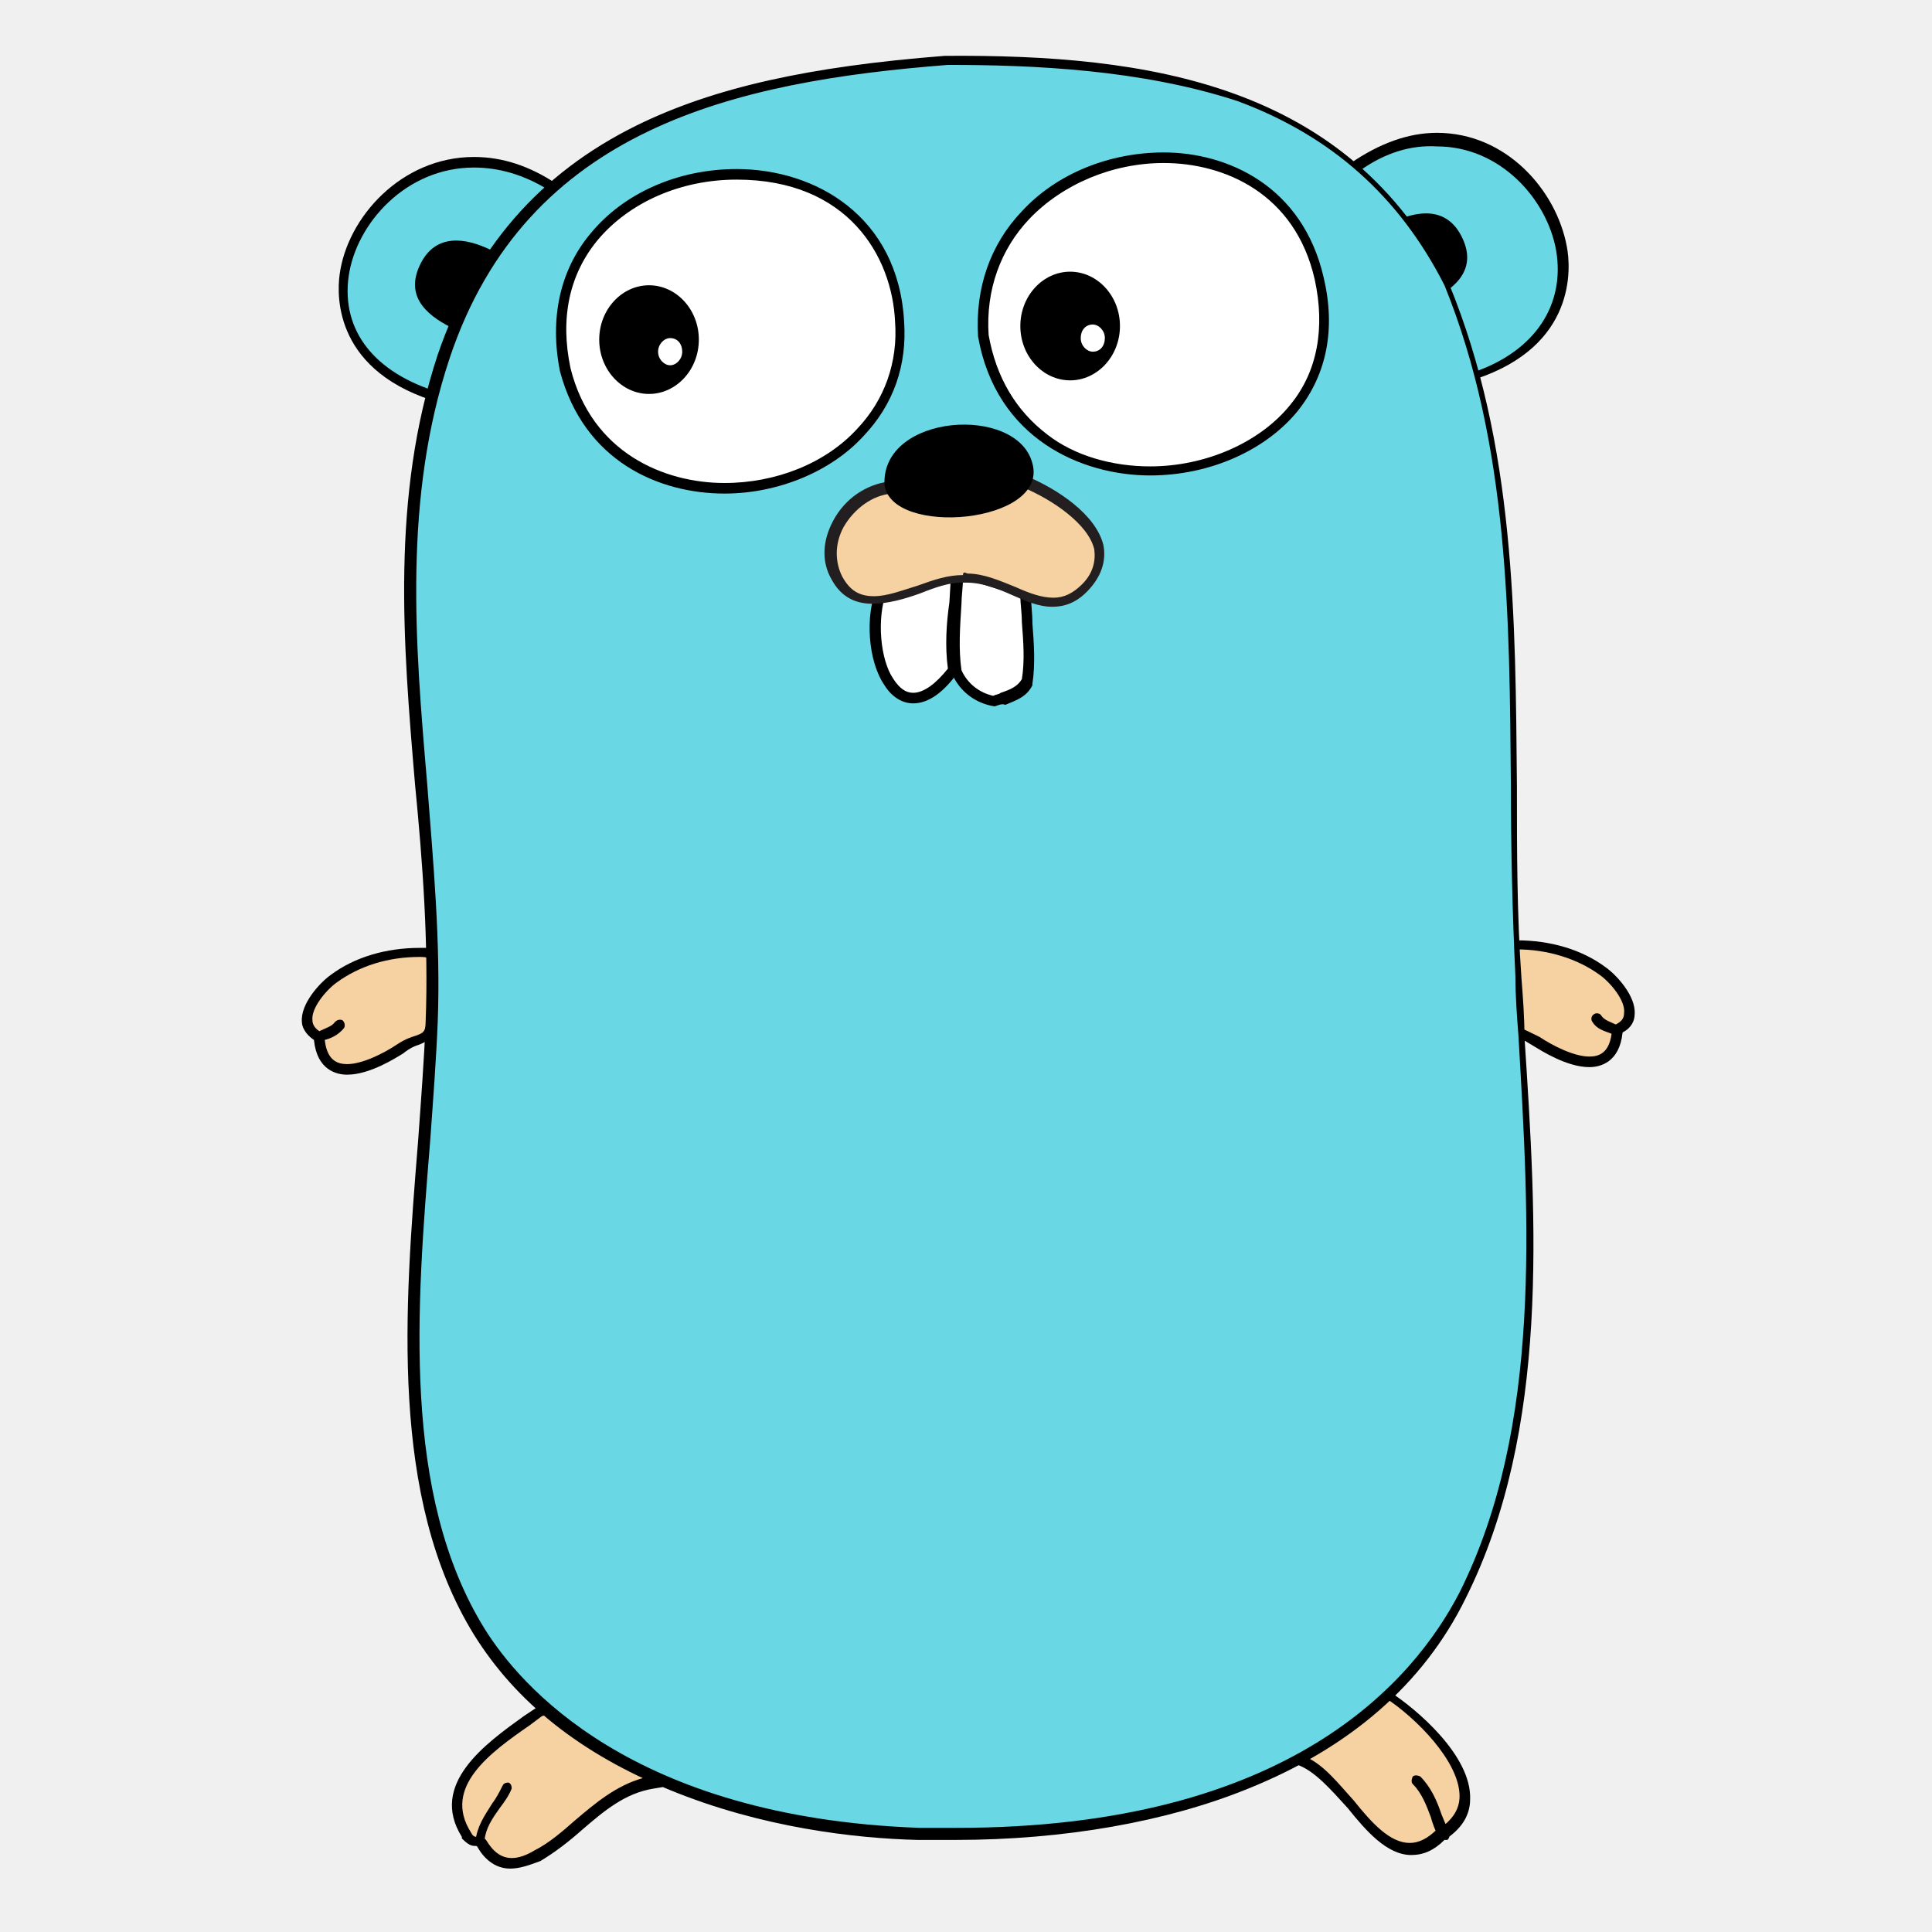
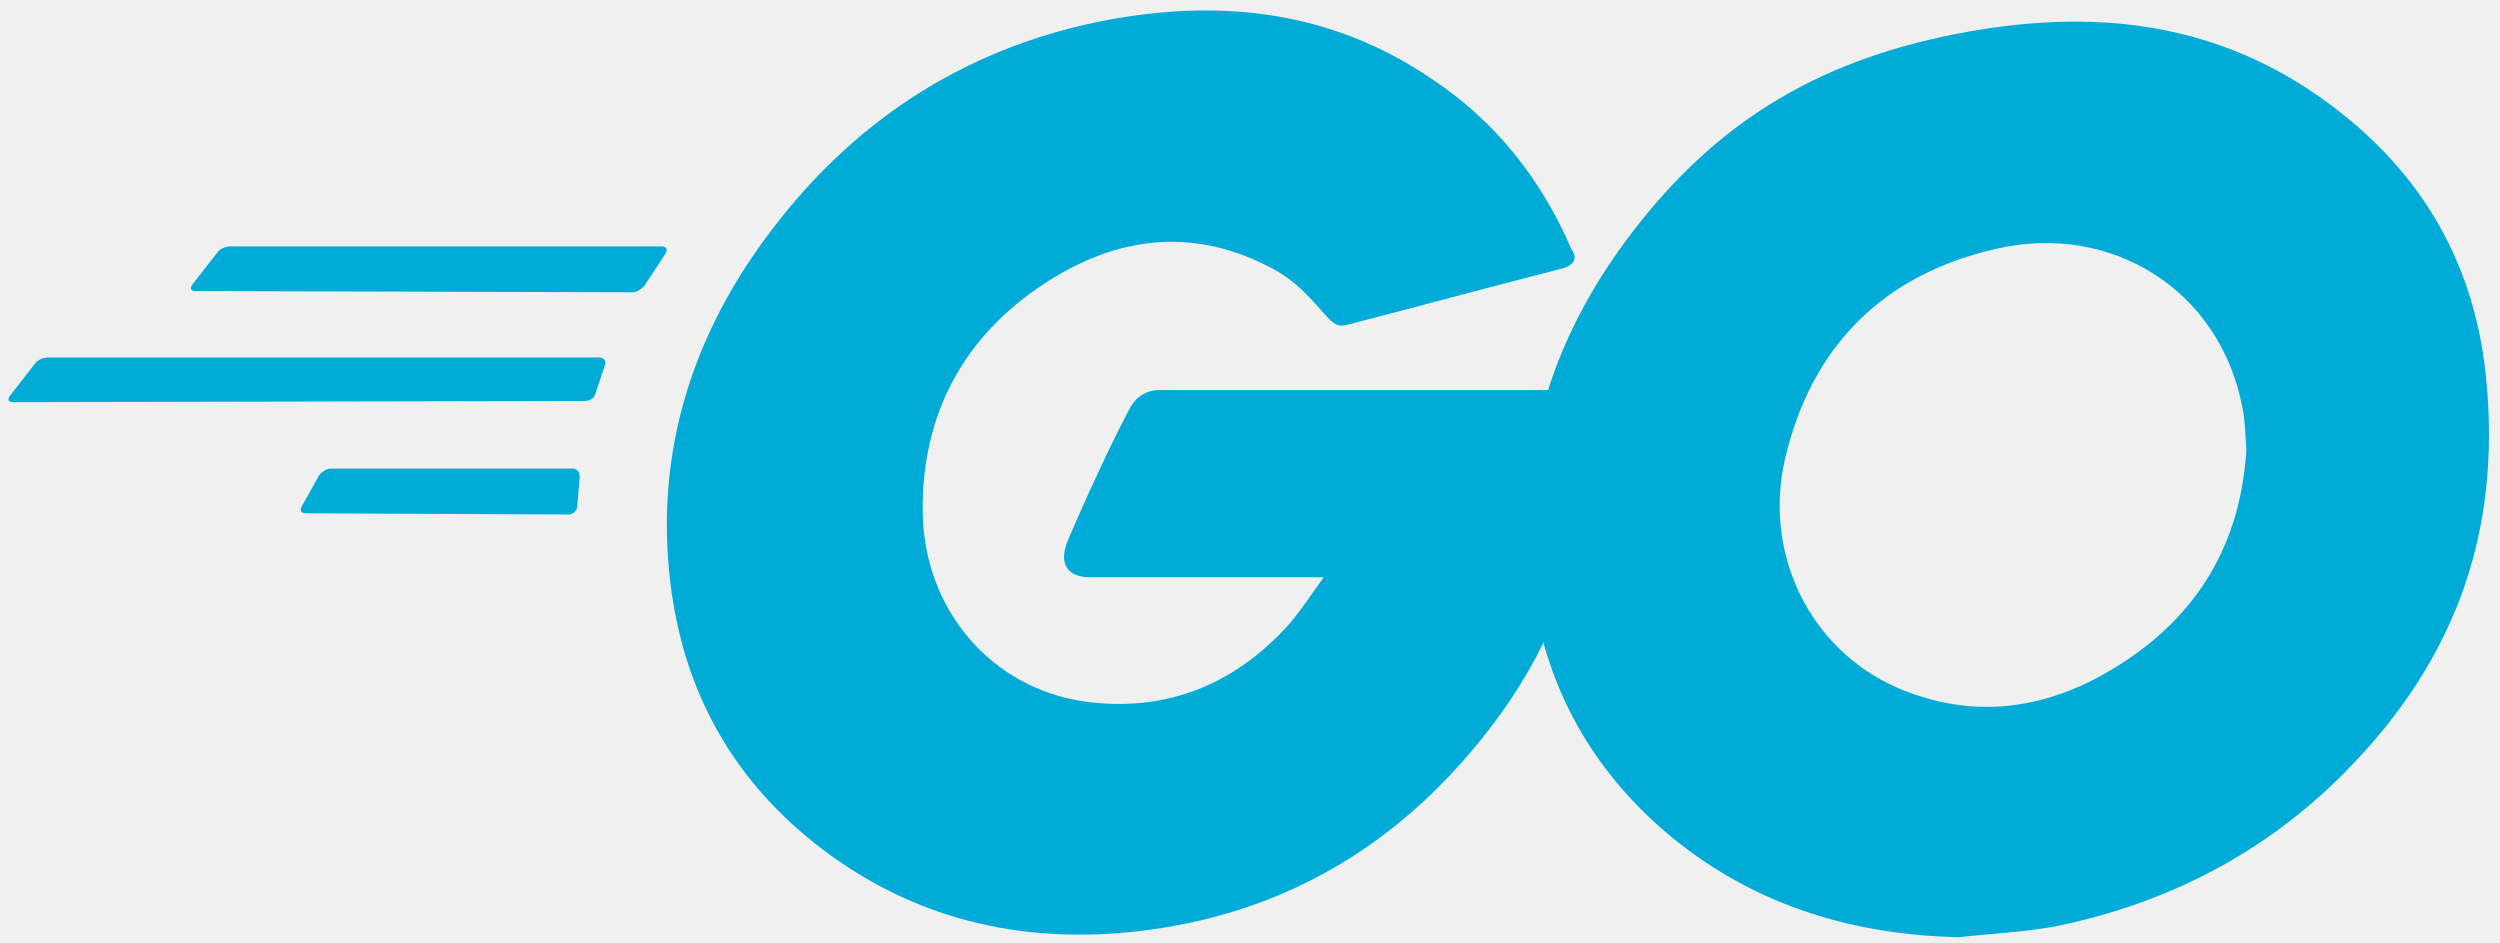
- <svg xmlns="http://www.w3.org/2000/svg" xmlns:xlink="http://www.w3.org/1999/xlink" viewBox="0 0 128 128">
-   <defs>
-     <path id="go-original-a" d="M18.8 1h90.5v126H18.8z" />
-   </defs>
-   <clipPath id="go-original-b">
-     <use xlink:href="#go-original-a" overflow="visible" />
-   </clipPath>
-   <path fill-rule="evenodd" clip-rule="evenodd" fill="#F6D2A2" d="M21.1 68.7c.2 3.5 3.7 1.9 5.3.8 1.5-1.1 2-.2 2.1-2.3.1-1.4.2-2.7.2-4.1-2.3-.2-4.8.3-6.7 1.7-.9.7-2.8 3-.9 3.9" clip-path="url(#go-original-b)" />
-   <path d="M23 71.2c-.7 0-2-.3-2.2-2.3-.6-.4-.8-.9-.8-1.2-.1-1.2 1.2-2.6 1.9-3.1 1.6-1.2 3.7-1.8 5.9-1.8h1.3v.3c.1 1.1 0 2.2-.1 3.2 0 .3 0 .6-.1.9-.1 1.5-.4 1.7-1.1 2-.3.1-.6.2-1.1.6-.5.3-2.2 1.4-3.7 1.4zm4.8-7.8c-2.1 0-4 .6-5.5 1.7-.7.5-1.7 1.7-1.6 2.5 0 .3.2.6.6.8l.2.1v.2c.1 1.6.9 1.8 1.5 1.8 1 0 2.4-.7 3.3-1.3.6-.4 1-.5 1.3-.6.5-.2.6-.2.7-1.4 0-.3 0-.6.1-.9.1-.9.1-1.9.1-2.8-.3-.1-.5-.1-.7-.1z" clip-path="url(#go-original-b)" />
-   <path fill-rule="evenodd" clip-rule="evenodd" fill="#C6B198" d="M21.1 68.7c.5-.2 1.1-.3 1.4-.8" clip-path="url(#go-original-b)" />
-   <path d="M21.1 69c-.1 0-.3-.1-.3-.2-.1-.2 0-.4.2-.4.1 0 .2-.1.2-.1.4-.2.8-.3 1-.6.1-.1.3-.2.5-.1.1.1.2.3.1.5-.4.5-.9.7-1.3.8l-.2.1h-.2z" clip-path="url(#go-original-b)" />
-   <path fill-rule="evenodd" clip-rule="evenodd" fill="#6AD7E5" d="M29.3 26.4c-13.6-3.8-3.5-21.1 7.4-14l-7.4 14z" clip-path="url(#go-original-b)" />
-   <path d="M29.5 26.8l-.3-.1c-7-2-6.9-7-6.7-8.5.5-3.8 4.1-7.8 8.9-7.8 1.9 0 3.7.6 5.5 1.8l.3.2-7.7 14.4zm1.9-15.7c-4.5 0-7.8 3.7-8.3 7.2-.5 3.6 1.7 6.4 6 7.7l7.1-13.5c-1.5-.9-3.1-1.4-4.8-1.4z" clip-path="url(#go-original-b)" />
-   <path fill-rule="evenodd" clip-rule="evenodd" fill="#6AD7E5" d="M89.6 11.1c10.7-7.5 20.5 9.5 8 13.8l-8-13.8z" clip-path="url(#go-original-b)" />
-   <path d="M97.5 25.3L89.2 11l.3-.2c1.9-1.3 3.8-2 5.7-2 4.6 0 7.9 3.8 8.6 7.5.3 1.5.6 6.6-6 8.8l-.3.2zm-7.4-14l7.7 13.3c3.9-1.4 5.9-4.4 5.3-8-.6-3.4-3.7-6.9-7.9-6.9-1.7-.1-3.4.4-5.1 1.6z" clip-path="url(#go-original-b)" />
-   <path fill-rule="evenodd" clip-rule="evenodd" fill="#F6D2A2" d="M92 112.3c2.7 1.7 7.7 6.8 3.6 9.3-3.9 3.6-6.1-4-9.6-5 1.5-2 3.4-3.9 6-4.3" clip-path="url(#go-original-b)" />
-   <path d="M93.5 122.9c-1.6 0-3-1.6-4.2-3.1-1.1-1.2-2.2-2.5-3.4-2.9l-.5-.1.3-.4c1.2-1.7 3.2-3.9 6.2-4.4h.1l.1.1c1.7 1.1 5.4 4.2 5.3 7.1 0 1.1-.6 2-1.7 2.7-.7.7-1.4 1-2.2 1zm-7-6.5c1.2.5 2.2 1.8 3.2 2.9 1.2 1.5 2.4 2.8 3.7 2.8.6 0 1.2-.3 1.8-.9h.1c.9-.6 1.4-1.3 1.4-2.2 0-2.3-2.9-5.2-4.9-6.5-1.8.5-3.6 1.7-5.3 3.9zm9.1 5.5c-.1 0-.2-.1-.3-.2-.2-.4-.4-.9-.5-1.3-.3-.8-.6-1.6-1.2-2.2-.1-.1-.1-.3 0-.5.1-.1.3-.1.5 0 .7.7 1.1 1.6 1.4 2.5l.5 1.2c.1.2 0 .4-.1.5h-.3z" clip-path="url(#go-original-b)" />
-   <path fill-rule="evenodd" clip-rule="evenodd" fill="#F6D2A2" d="M43.2 118.1c-3.2.5-5 3.4-7.7 4.9-2.5 1.5-3.5-.5-3.7-.9-.4-.2-.4.2-1-.4-2.3-3.7 2.4-6.4 4.9-8.2 3.5-.8 5.7 2.2 7.5 4.6" clip-path="url(#go-original-b)" />
-   <path d="M33.8 123.8c-1.3 0-2-1.1-2.2-1.5h-.1c-.3 0-.5-.1-.9-.5v-.1c-2.2-3.5 1.6-6.2 4.1-8l.9-.6h.2c.4-.1.7-.1 1.1-.1 3 0 4.9 2.6 6.5 4.7l.5.7-.6.1c-1.9.3-3.3 1.5-4.7 2.7-.9.8-1.8 1.5-2.8 2.1-.8.3-1.4.5-2 .5zm-2.2-2.1c.1 0 .2 0 .4.1h.1l.1.1c.2.3.7 1.2 1.7 1.2.5 0 1-.2 1.5-.5 1-.5 1.9-1.3 2.7-2 1.3-1.1 2.7-2.3 4.5-2.8-1.5-2-3.3-4.2-5.8-4.2-.3 0-.6 0-.9.1l-.8.6c-2.6 1.8-5.8 4.1-3.9 7.1.1.2.2.3.4.3zm.2.7c-.2 0-.4-.2-.3-.4.1-1 .6-1.7 1.1-2.5.3-.4.5-.8.7-1.2.1-.2.3-.2.4-.2.2.1.2.3.2.4-.2.5-.5.9-.8 1.3-.5.7-.9 1.3-1 2.1 0 .4-.1.5-.3.5z" clip-path="url(#go-original-b)" />
-   <path fill-rule="evenodd" clip-rule="evenodd" d="M29.9 21.7c-1.8-.9-3.1-2.2-2-4.3 1-1.9 2.9-1.7 4.7-.8l-2.7 5.1zm64.9-1.8c1.8-.9 3.1-2.2 2-4.3-1-1.9-2.9-1.7-4.7-.8l2.7 5.1z" clip-path="url(#go-original-b)" />
-   <path fill-rule="evenodd" clip-rule="evenodd" fill="#F6D2A2" d="M107.1 68.2c-.2 3.5-3.7 1.9-5.3.8-1.5-1.1-2-.2-2.1-2.3-.1-1.4-.2-2.7-.2-4.1 2.3-.2 4.8.3 6.7 1.7 1 .8 2.8 3 .9 3.9" clip-path="url(#go-original-b)" />
-   <path d="M105.3 70.7c-1.5 0-3.2-1.1-3.7-1.4-.5-.3-.8-.5-1.1-.6-.8-.3-1-.5-1.1-2 0-.3 0-.6-.1-.9-.1-1-.2-2.1-.1-3.2v-.3h1.3c2.2 0 4.3.6 5.9 1.8.7.5 2 1.9 1.9 3.1 0 .4-.2.9-.8 1.2-.2 2-1.5 2.3-2.2 2.3zM99.8 63c0 .9 0 1.9.1 2.8 0 .3 0 .6.1.9.1 1.2.2 1.2.7 1.4.3.1.7.3 1.3.6.9.6 2.3 1.3 3.3 1.3.6 0 1.4-.2 1.5-1.8V68l.2-.1c.4-.2.6-.4.6-.8.1-.8-.9-2-1.6-2.5-1.5-1.1-3.5-1.7-5.5-1.7-.2.1-.4.1-.7.1z" clip-path="url(#go-original-b)" />
-   <path fill-rule="evenodd" clip-rule="evenodd" fill="#C6B198" d="M107.1 68.2c-.5-.2-1.1-.3-1.4-.8" clip-path="url(#go-original-b)" />
-   <path d="M107.1 68.6h-.1l-.2-.1c-.5-.2-1-.3-1.3-.8-.1-.1-.1-.4.1-.5.1-.1.4-.1.5.1.2.3.6.4 1 .6.1 0 .2.1.2.1.2.1.3.3.2.4-.1.1-.3.2-.4.2z" clip-path="url(#go-original-b)" />
-   <path fill-rule="evenodd" clip-rule="evenodd" fill="#6AD7E5" d="M62.8 4c13.6 0 26.3 1.9 33 15 6 14.6 3.8 30.4 4.8 45.9.8 13.3 2.5 28.6-3.6 40.9-6.5 12.9-22.7 16.2-36 15.7-10.5-.4-23.1-3.8-29.1-13.4-6.9-11.2-3.7-27.9-3.2-40.4.6-14.8-4-29.7.9-44.1C34.5 8.5 48.1 5.1 62.8 4" clip-path="url(#go-original-b)" />
-   <path d="M63.3 121.9h-2.5c-4.1-.1-10.3-.8-16.4-3.3-5.9-2.4-10.2-5.8-13-10.3-5.6-9.1-4.6-21.6-3.7-32.7.2-2.8.4-5.4.5-7.9.2-5.2-.2-10.6-.7-15.7-.8-9.4-1.6-19.1 1.5-28.5 2.4-7 6.7-12 13.2-15.2 5.1-2.5 11.4-3.9 20.4-4.6C76 3.6 89.3 5.5 96 18.8c4.4 10.7 4.4 22.2 4.5 33.3 0 4.2 0 8.5.3 12.7.1 1.3.2 2.6.2 3.9.8 12.2 1.7 26-3.9 37.2-2.8 5.7-7.7 9.9-14.4 12.6-5.4 2.2-12.2 3.4-19.4 3.4zM62.8 4.3c-14.1 1.1-27.9 4.2-33 19.4-3.1 9.3-2.3 18.9-1.5 28.2.4 5.2.9 10.5.7 15.8-.1 2.5-.3 5.1-.5 7.9-.9 11-1.9 23.4 3.6 32.3 2.3 3.7 9.7 12.5 28.8 13.2h2.5c22.1 0 30.3-9.8 33.3-15.6 5.5-11 4.6-24.8 3.9-36.9-.1-1.3-.2-2.6-.2-3.9-.2-4.2-.3-8.5-.3-12.7-.1-11-.1-22.5-4.4-33.1C92.7 13 88.2 9 82 6.7c-6.4-2.1-13.6-2.4-19.2-2.4z" clip-path="url(#go-original-b)" />
-   <path fill-rule="evenodd" clip-rule="evenodd" fill="#fff" d="M65.2 22.2c2.4 14.2 25.6 10.4 22.3-3.9-3-12.8-23.1-9.2-22.3 3.9" clip-path="url(#go-original-b)" />
-   <path d="M76.2 31.5c-4.5 0-10.2-2.4-11.4-9.2-.2-3.2.8-6.1 2.9-8.3 2.3-2.5 5.8-3.9 9.4-3.9 4.2 0 9.2 2.2 10.6 8.3.8 3.4.2 6.4-1.7 8.8-2.1 2.6-5.8 4.3-9.8 4.3zm-10.7-9.3c.5 2.8 1.8 5 3.9 6.6 1.8 1.4 4.3 2.1 6.8 2.1 3.7 0 7.3-1.6 9.3-4.1 1.8-2.2 2.3-5.1 1.6-8.3-1.3-5.7-6-7.7-10-7.7-3.4 0-6.7 1.4-8.9 3.7-1.9 2-2.9 4.7-2.7 7.7z" clip-path="url(#go-original-b)" />
-   <path fill-rule="evenodd" clip-rule="evenodd" fill="#fff" d="M37.5 24.5c3.2 12.3 22.9 9.2 22.2-3.2-.9-14.8-25.3-12-22.2 3.2" clip-path="url(#go-original-b)" />
-   <path d="M48 32.7c-4.3 0-9.3-2.1-10.9-8.1-.7-3.5 0-6.7 2-9.1 2.2-2.7 5.8-4.3 9.7-4.3 5.2 0 10.7 3.1 11.1 10.1.2 2.9-.7 5.5-2.7 7.6-2.1 2.3-5.6 3.8-9.2 3.8zm.8-20.8c-3.7 0-7.1 1.5-9.2 4-1.9 2.3-2.5 5.2-1.8 8.5C39.2 30 44 32 48 32c3.4 0 6.7-1.3 8.8-3.6 1.8-1.9 2.7-4.4 2.5-7.1-.2-4.3-3.1-9.4-10.5-9.4z" clip-path="url(#go-original-b)" />
-   <path fill-rule="evenodd" clip-rule="evenodd" fill="#fff" d="M68 39.2c0 1.8.4 3.9.1 5.9-.5.9-1.4 1-2.2 1.3-1.1-.2-2-.9-2.5-1.9-.3-2.2.1-4.4.2-6.6l4.4 1.3z" clip-path="url(#go-original-b)" />
-   <path d="M65.9 46.8c-1.3-.2-2.3-1-2.8-2.1-.2-1.6-.1-3.1 0-4.6.1-.7.1-1.4.1-2.1v-.4l5.1 1.6v.2c0 .6.1 1.2.1 1.9.1 1.3.2 2.7 0 4v.1c-.4.8-1.1 1-1.8 1.3-.2-.1-.4 0-.7.1zm-2.2-2.4c.4.9 1.2 1.5 2.1 1.7.2-.1.4-.1.5-.2.6-.2 1.1-.4 1.4-.9.2-1.2.1-2.5 0-3.8 0-.6-.1-1.2-.1-1.7l-3.8-1.2c0 .6-.1 1.2-.1 1.7-.1 1.6-.2 3 0 4.4z" clip-path="url(#go-original-b)" />
-   <path fill-rule="evenodd" clip-rule="evenodd" d="M46.3 22.5c0 2-1.5 3.6-3.3 3.6-1.8 0-3.3-1.6-3.3-3.6s1.5-3.6 3.3-3.6c1.8 0 3.3 1.6 3.3 3.6" clip-path="url(#go-original-b)" />
-   <path fill-rule="evenodd" clip-rule="evenodd" fill="#fff" d="M45.2 23.3c0 .5-.4.9-.8.9s-.8-.4-.8-.9.4-.9.8-.9c.5 0 .8.4.8.9" clip-path="url(#go-original-b)" />
-   <path fill-rule="evenodd" clip-rule="evenodd" d="M74.2 21.6c0 2-1.5 3.6-3.3 3.6-1.8 0-3.3-1.6-3.3-3.6s1.5-3.6 3.3-3.6c1.8 0 3.3 1.6 3.3 3.6" clip-path="url(#go-original-b)" />
-   <path fill-rule="evenodd" clip-rule="evenodd" fill="#fff" d="M73.2 22.4c0 .5-.3.9-.8.9-.4 0-.8-.4-.8-.9s.3-.9.8-.9c.4 0 .8.4.8.9M58.4 39c-1.5 3.5.8 10.6 4.8 5.4-.3-2.2.1-4.4.2-6.6l-5 1.2z" clip-path="url(#go-original-b)" />
-   <path d="M60.5 46.6c-.7 0-1.4-.4-1.9-1.2-1.1-1.6-1.3-4.6-.5-6.5l.1-.2 5.5-1.4v.4l-.1 2.2c-.1 1.5-.2 2.9 0 4.4v.1l-.1.1c-1 1.4-2 2.1-3 2.1zm-1.8-7.3c-.6 1.7-.4 4.4.5 5.7.4.6.8.9 1.3.9.7 0 1.5-.6 2.3-1.6-.2-1.5-.1-3 .1-4.4l.1-1.7-4.3 1.1z" clip-path="url(#go-original-b)" />
-   <path fill-rule="evenodd" clip-rule="evenodd" fill="#F6D2A2" d="M58.9 32.2c-2.7.2-4.9 3.5-3.5 6 1.9 3.4 6-.3 8.6 0 3 .1 5.4 3.2 7.8.6 2.7-2.9-1.2-5.7-4.1-7l-8.8.4z" clip-path="url(#go-original-b)" />
-   <path fill="#231F20" d="M69.7 40.2c-.9 0-1.8-.4-2.7-.8-.9-.4-1.9-.8-3-.8h-.3c-.8 0-1.7.3-2.7.7-1.1.4-2.2.7-3.2.7-1.2 0-2.1-.5-2.7-1.6-.7-1.2-.6-2.6.1-3.9.8-1.5 2.2-2.4 3.7-2.6l8.9-.4h.1c2.2.9 4.7 2.6 5.2 4.6.2 1-.1 2-.9 2.9-.8.9-1.6 1.2-2.5 1.2zM64.1 38c1.1 0 2.2.5 3.2.9.9.4 1.7.7 2.5.7.7 0 1.3-.3 1.9-.9.7-.7.9-1.5.8-2.3-.4-1.7-2.8-3.3-4.7-4.1l-8.7.4c-1.3.1-2.5 1-3.2 2.2-.6 1.1-.6 2.3-.1 3.3.5.9 1.1 1.3 2.1 1.3.9 0 1.9-.4 2.9-.7 1.1-.4 2-.7 3-.7 0-.2.1-.2.3-.1z" clip-path="url(#go-original-b)" />
-   <path fill-rule="evenodd" clip-rule="evenodd" d="M58.6 32.1c-.2-4.7 8.8-5.3 9.8-1.4 1.1 4-9.4 4.9-9.8 1.4" clip-path="url(#go-original-b)" />
+ <svg xmlns="http://www.w3.org/2000/svg" height="78" viewBox="0 0 207 78" width="207">
+   <g fill="#00acd7" fill-rule="evenodd">
+     <path d="m16.2 24.1c-.4 0-.5-.2-.3-.5l2.1-2.7c.2-.3.7-.5 1.1-.5h35.7c.4 0 .5.3.3.6l-1.7 2.6c-.2.3-.7.6-1 .6z" />
+     <path d="m1.1 33.3c-.4 0-.5-.2-.3-.5l2.1-2.7c.2-.3.7-.5 1.1-.5h45.6c.4 0 .6.3.5.6l-.8 2.4c-.1.4-.5.6-.9.6z" />
+     <path d="m25.3 42.5c-.4 0-.5-.3-.3-.6l1.4-2.5c.2-.3.6-.6 1-.6h20c.4 0 .6.3.6.7l-.2 2.4c0 .4-.4.7-.7.7z" />
+     <g transform="translate(55)">
+       <path d="m74.1 22.3c-6.3 1.6-10.6 2.8-16.8 4.4-1.5.4-1.6.5-2.9-1-1.5-1.7-2.6-2.8-4.7-3.8-6.3-3.1-12.4-2.2-18.1 1.5-6.8 4.4-10.3 10.9-10.2 19 .1 8 5.6 14.6 13.5 15.7 6.8.9 12.5-1.5 17-6.6.9-1.1 1.7-2.3 2.7-3.7-3.6 0-8.1 0-19.3 0-2.1 0-2.6-1.3-1.9-3 1.3-3.1 3.7-8.3 5.1-10.9.3-.6 1-1.6 2.5-1.6h36.4c-.2 2.7-.2 5.4-.6 8.1-1.1 7.2-3.8 13.8-8.2 19.6-7.2 9.5-16.6 15.4-28.5 17-9.8 1.3-18.9-.6-26.9-6.6-7.4-5.6-11.6-13-12.7-22.2-1.3-10.9 1.9-20.7 8.5-29.3 7.1-9.3 16.5-15.2 28-17.3 9.4-1.7 18.4-.6 26.5 4.9 5.3 3.5 9.1 8.3 11.6 14.1.6.9.2 1.4-1 1.7z" />
+       <path d="m107.2 77.6c-9.1-.2-17.4-2.8-24.4-8.8-5.9-5.1-9.6-11.6-10.8-19.3-1.8-11.3 1.3-21.3 8.1-30.2 7.3-9.6 16.1-14.6 28-16.7 10.2-1.8 19.8-.8 28.5 5.1 7.9 5.4 12.8 12.7 14.1 22.3 1.7 13.5-2.2 24.5-11.5 33.9-6.6 6.7-14.7 10.9-24 12.8-2.7.5-5.4.6-8 .9zm23.8-40.4c-.1-1.3-.1-2.3-.3-3.3-1.8-9.9-10.9-15.5-20.4-13.3-9.3 2.1-15.3 8-17.5 17.4-1.8 7.8 2 15.7 9.2 18.9 5.5 2.4 11 2.1 16.3-.6 7.9-4.1 12.2-10.5 12.7-19.1z" fill-rule="nonzero" />
+     </g>
+   </g>
</svg>
